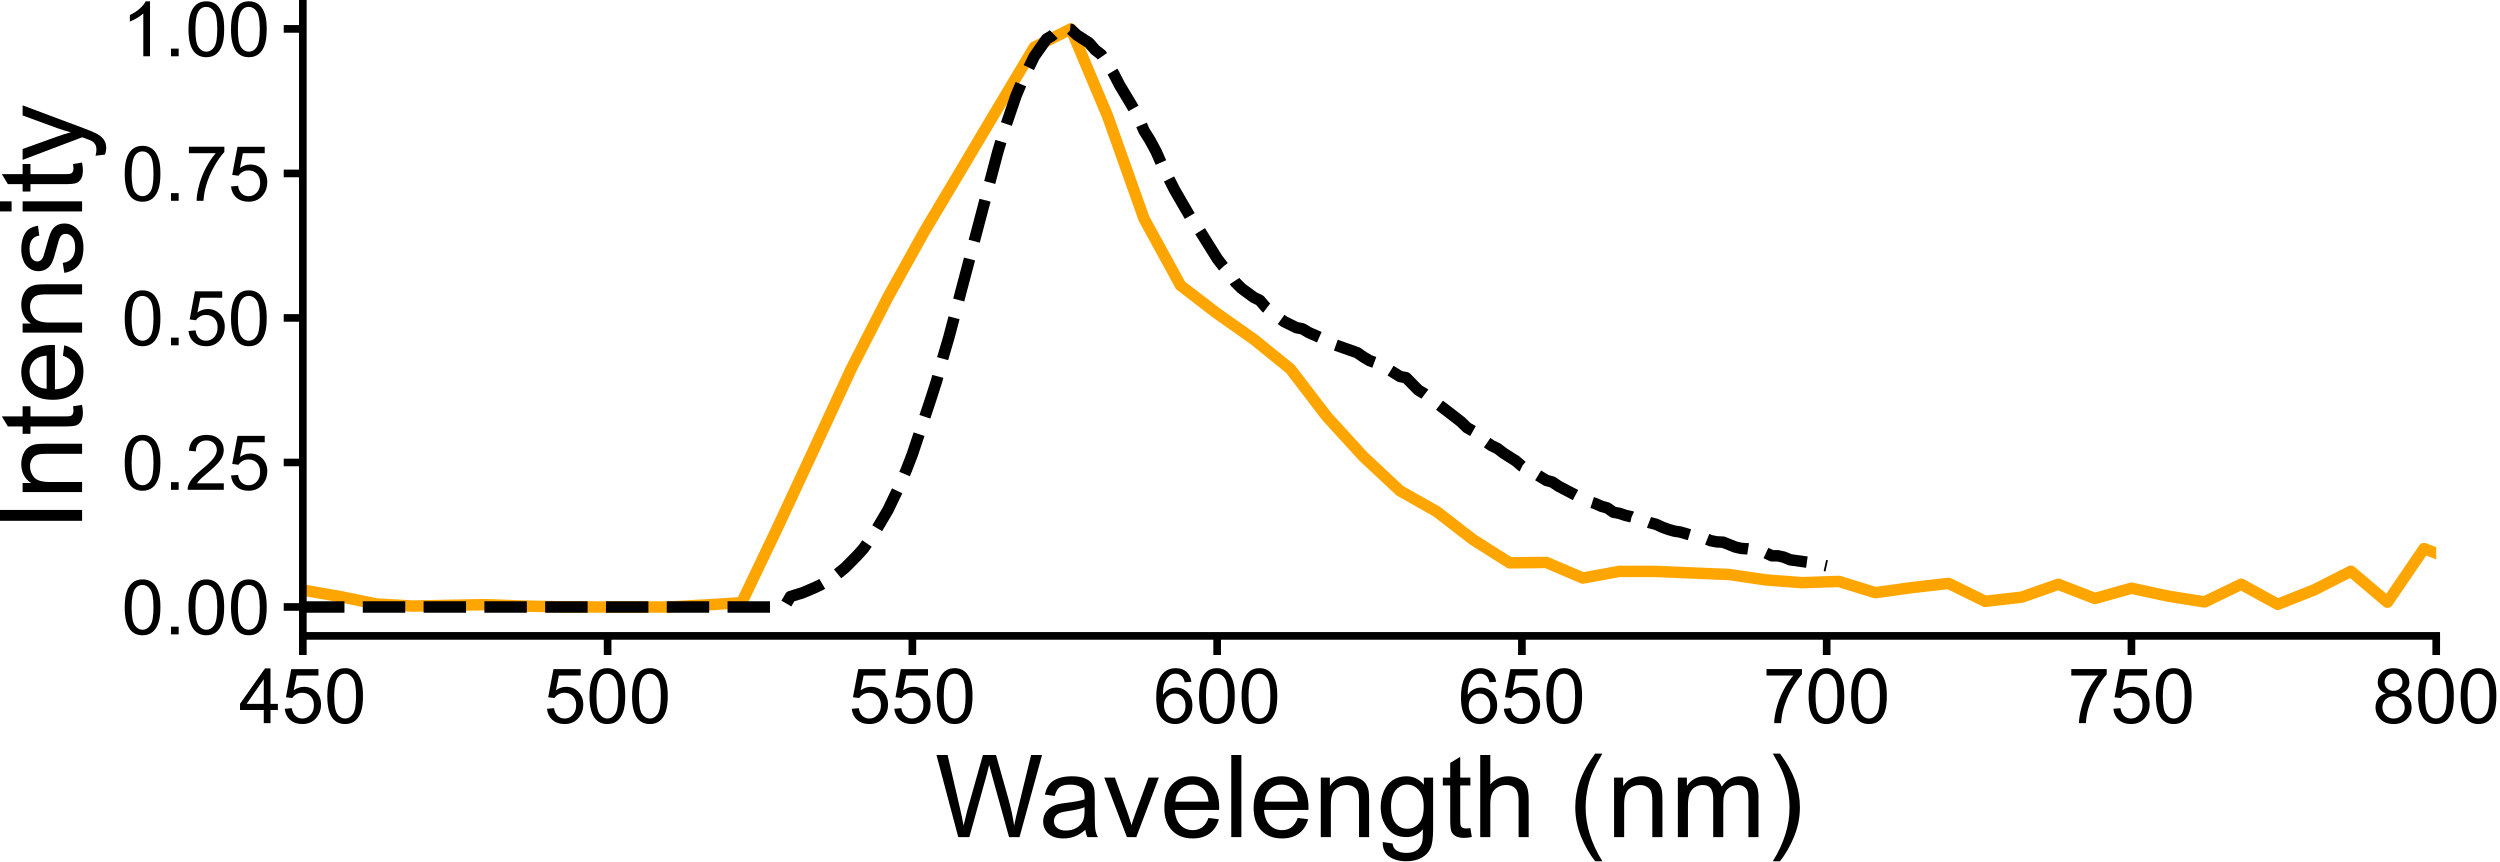
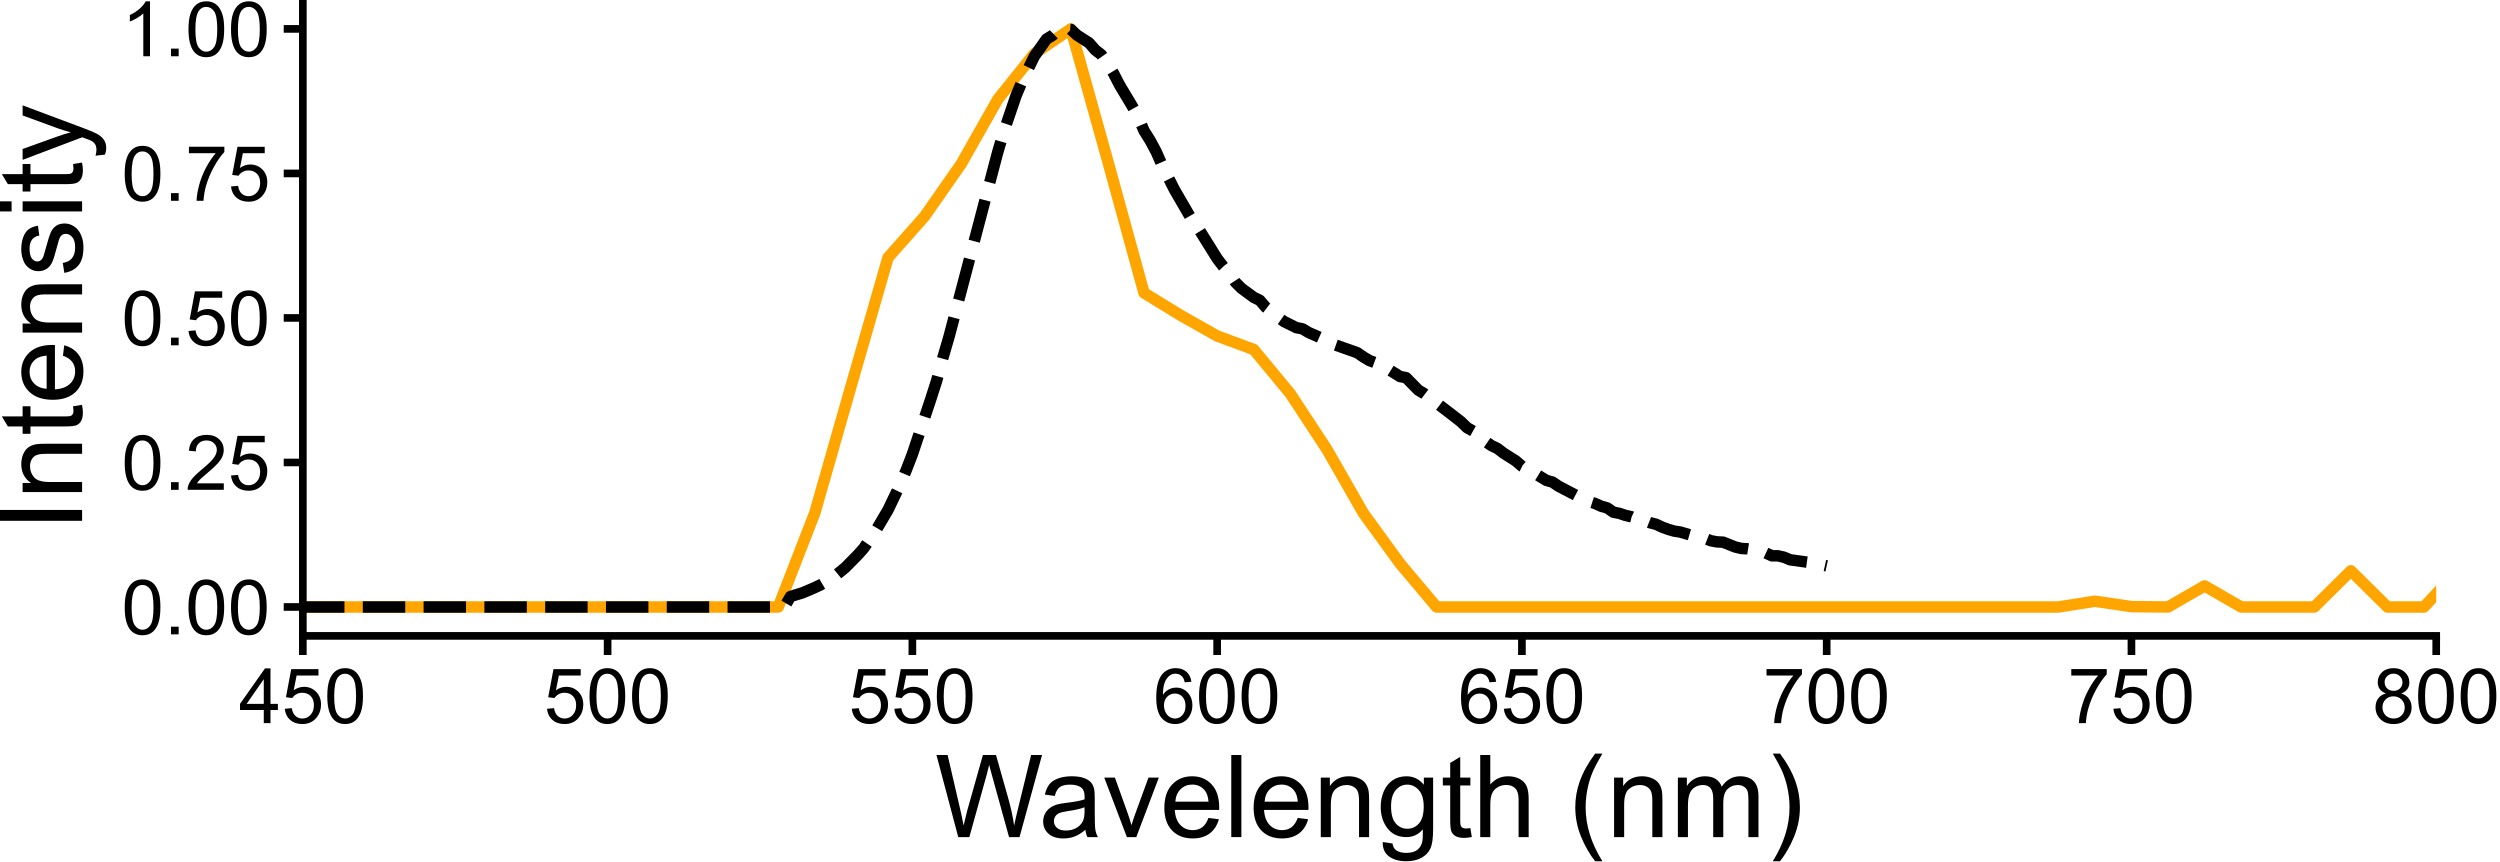
<svg xmlns="http://www.w3.org/2000/svg" xmlns:xlink="http://www.w3.org/1999/xlink" width="653.892pt" height="225.264pt" viewBox="0 0 653.892 225.264" version="1.1">
  <defs>
    <style type="text/css">*{stroke-linejoin: round; stroke-linecap: butt}</style>
  </defs>
  <g id="figure_1">
    <g id="patch_1">
      <path d="M 0 225.264  L 653.892 225.264  L 653.892 0  L 0 0  L 0 225.264  z " style="fill: none" />
    </g>
    <g id="axes_1">
      <g id="patch_2">
        <path d="M 79.209 166.32  L 637.209 166.32  L 637.209 0  L 79.209 0  L 79.209 166.32  z " style="fill: none" />
      </g>
      <g id="matplotlib.axis_1">
        <g id="xtick_1">
          <g id="line2d_1">
            <defs>
-               <path id="m90a103228c" d="M 0 0  L 0 5  " style="stroke: #000000; stroke-width: 2" />
+               <path id="mc4e6a1212c" d="M 0 0  L 0 5  " style="stroke: #000000; stroke-width: 2" />
            </defs>
            <g>
-               <use xlink:href="#m90a103228c" x="79.209" y="166.32" style="stroke: #000000; stroke-width: 2" />
+               <use xlink:href="#mc4e6a1212c" x="79.209" y="166.32" style="stroke: #000000; stroke-width: 2" />
            </g>
          </g>
          <g id="text_1">
            <g transform="translate(62.52656 189.1356) scale(0.2 -0.2)">
              <defs>
                <path id="ArialMT-34" d="M 2069 0  L 2069 1097  L 81 1097  L 81 1613  L 2172 4581  L 2631 4581  L 2631 1613  L 3250 1613  L 3250 1097  L 2631 1097  L 2631 0  L 2069 0  z M 2069 1613  L 2069 3678  L 634 1613  L 2069 1613  z " transform="scale(0.015625)" />
                <path id="ArialMT-35" d="M 266 1200  L 856 1250  Q 922 819 1161 601  Q 1400 384 1738 384  Q 2144 384 2425 690  Q 2706 997 2706 1503  Q 2706 1984 2436 2262  Q 2166 2541 1728 2541  Q 1456 2541 1237 2417  Q 1019 2294 894 2097  L 366 2166  L 809 4519  L 3088 4519  L 3088 3981  L 1259 3981  L 1013 2750  Q 1425 3038 1878 3038  Q 2478 3038 2890 2622  Q 3303 2206 3303 1553  Q 3303 931 2941 478  Q 2500 -78 1738 -78  Q 1113 -78 717 272  Q 322 622 266 1200  z " transform="scale(0.015625)" />
                <path id="ArialMT-30" d="M 266 2259  Q 266 3072 433 3567  Q 600 4063 929 4331  Q 1259 4600 1759 4600  Q 2128 4600 2406 4451  Q 2684 4303 2865 4023  Q 3047 3744 3150 3342  Q 3253 2941 3253 2259  Q 3253 1453 3087 958  Q 2922 463 2592 192  Q 2263 -78 1759 -78  Q 1097 -78 719 397  Q 266 969 266 2259  z M 844 2259  Q 844 1131 1108 757  Q 1372 384 1759 384  Q 2147 384 2411 759  Q 2675 1134 2675 2259  Q 2675 3391 2411 3762  Q 2147 4134 1753 4134  Q 1366 4134 1134 3806  Q 844 3388 844 2259  z " transform="scale(0.015625)" />
              </defs>
              <use xlink:href="#ArialMT-34" />
              <use xlink:href="#ArialMT-35" x="55.615" />
              <use xlink:href="#ArialMT-30" x="111.23" />
            </g>
          </g>
        </g>
        <g id="xtick_2">
          <g id="line2d_2">
            <g>
-               <use xlink:href="#m90a103228c" x="158.924" y="166.32" style="stroke: #000000; stroke-width: 2" />
+               <use xlink:href="#mc4e6a1212c" x="158.924" y="166.32" style="stroke: #000000; stroke-width: 2" />
            </g>
          </g>
          <g id="text_2">
            <g transform="translate(142.2408 189.1356) scale(0.2 -0.2)">
              <use xlink:href="#ArialMT-35" />
              <use xlink:href="#ArialMT-30" x="55.615" />
              <use xlink:href="#ArialMT-30" x="111.23" />
            </g>
          </g>
        </g>
        <g id="xtick_3">
          <g id="line2d_3">
            <g>
-               <use xlink:href="#m90a103228c" x="238.638" y="166.32" style="stroke: #000000; stroke-width: 2" />
+               <use xlink:href="#mc4e6a1212c" x="238.638" y="166.32" style="stroke: #000000; stroke-width: 2" />
            </g>
          </g>
          <g id="text_3">
            <g transform="translate(221.9551 189.1356) scale(0.2 -0.2)">
              <use xlink:href="#ArialMT-35" />
              <use xlink:href="#ArialMT-35" x="55.615" />
              <use xlink:href="#ArialMT-30" x="111.23" />
            </g>
          </g>
        </g>
        <g id="xtick_4">
          <g id="line2d_4">
            <g>
-               <use xlink:href="#m90a103228c" x="318.352" y="166.32" style="stroke: #000000; stroke-width: 2" />
+               <use xlink:href="#mc4e6a1212c" x="318.352" y="166.32" style="stroke: #000000; stroke-width: 2" />
            </g>
          </g>
          <g id="text_4">
            <g transform="translate(301.6694 189.1356) scale(0.2 -0.2)">
              <defs>
                <path id="ArialMT-36" d="M 3184 3459  L 2625 3416  Q 2550 3747 2413 3897  Q 2184 4138 1850 4138  Q 1581 4138 1378 3988  Q 1113 3794 959 3422  Q 806 3050 800 2363  Q 1003 2672 1297 2822  Q 1591 2972 1913 2972  Q 2475 2972 2870 2558  Q 3266 2144 3266 1488  Q 3266 1056 3080 686  Q 2894 316 2569 119  Q 2244 -78 1831 -78  Q 1128 -78 684 439  Q 241 956 241 2144  Q 241 3472 731 4075  Q 1159 4600 1884 4600  Q 2425 4600 2770 4297  Q 3116 3994 3184 3459  z M 888 1484  Q 888 1194 1011 928  Q 1134 663 1356 523  Q 1578 384 1822 384  Q 2178 384 2434 671  Q 2691 959 2691 1453  Q 2691 1928 2437 2201  Q 2184 2475 1800 2475  Q 1419 2475 1153 2201  Q 888 1928 888 1484  z " transform="scale(0.015625)" />
              </defs>
              <use xlink:href="#ArialMT-36" />
              <use xlink:href="#ArialMT-30" x="55.615" />
              <use xlink:href="#ArialMT-30" x="111.23" />
            </g>
          </g>
        </g>
        <g id="xtick_5">
          <g id="line2d_5">
            <g>
-               <use xlink:href="#m90a103228c" x="398.067" y="166.32" style="stroke: #000000; stroke-width: 2" />
+               <use xlink:href="#mc4e6a1212c" x="398.067" y="166.32" style="stroke: #000000; stroke-width: 2" />
            </g>
          </g>
          <g id="text_5">
            <g transform="translate(381.3837 189.1356) scale(0.2 -0.2)">
              <use xlink:href="#ArialMT-36" />
              <use xlink:href="#ArialMT-35" x="55.615" />
              <use xlink:href="#ArialMT-30" x="111.23" />
            </g>
          </g>
        </g>
        <g id="xtick_6">
          <g id="line2d_6">
            <g>
-               <use xlink:href="#m90a103228c" x="477.781" y="166.32" style="stroke: #000000; stroke-width: 2" />
+               <use xlink:href="#mc4e6a1212c" x="477.781" y="166.32" style="stroke: #000000; stroke-width: 2" />
            </g>
          </g>
          <g id="text_6">
            <g transform="translate(461.098 189.1356) scale(0.2 -0.2)">
              <defs>
                <path id="ArialMT-37" d="M 303 3981  L 303 4522  L 3269 4522  L 3269 4084  Q 2831 3619 2401 2847  Q 1972 2075 1738 1259  Q 1569 684 1522 0  L 944 0  Q 953 541 1156 1306  Q 1359 2072 1739 2783  Q 2119 3494 2547 3981  L 303 3981  z " transform="scale(0.015625)" />
              </defs>
              <use xlink:href="#ArialMT-37" />
              <use xlink:href="#ArialMT-30" x="55.615" />
              <use xlink:href="#ArialMT-30" x="111.23" />
            </g>
          </g>
        </g>
        <g id="xtick_7">
          <g id="line2d_7">
            <g>
-               <use xlink:href="#m90a103228c" x="557.495" y="166.32" style="stroke: #000000; stroke-width: 2" />
+               <use xlink:href="#mc4e6a1212c" x="557.495" y="166.32" style="stroke: #000000; stroke-width: 2" />
            </g>
          </g>
          <g id="text_7">
            <g transform="translate(540.8123 189.1356) scale(0.2 -0.2)">
              <use xlink:href="#ArialMT-37" />
              <use xlink:href="#ArialMT-35" x="55.615" />
              <use xlink:href="#ArialMT-30" x="111.23" />
            </g>
          </g>
        </g>
        <g id="xtick_8">
          <g id="line2d_8">
            <g>
-               <use xlink:href="#m90a103228c" x="637.209" y="166.32" style="stroke: #000000; stroke-width: 2" />
+               <use xlink:href="#mc4e6a1212c" x="637.209" y="166.32" style="stroke: #000000; stroke-width: 2" />
            </g>
          </g>
          <g id="text_8">
            <g transform="translate(620.5266 189.1356) scale(0.2 -0.2)">
              <defs>
                <path id="ArialMT-38" d="M 1131 2484  Q 781 2613 612 2850  Q 444 3088 444 3419  Q 444 3919 803 4259  Q 1163 4600 1759 4600  Q 2359 4600 2725 4251  Q 3091 3903 3091 3403  Q 3091 3084 2923 2848  Q 2756 2613 2416 2484  Q 2838 2347 3058 2040  Q 3278 1734 3278 1309  Q 3278 722 2862 322  Q 2447 -78 1769 -78  Q 1091 -78 675 323  Q 259 725 259 1325  Q 259 1772 486 2073  Q 713 2375 1131 2484  z M 1019 3438  Q 1019 3113 1228 2906  Q 1438 2700 1772 2700  Q 2097 2700 2305 2904  Q 2513 3109 2513 3406  Q 2513 3716 2298 3927  Q 2084 4138 1766 4138  Q 1444 4138 1231 3931  Q 1019 3725 1019 3438  z M 838 1322  Q 838 1081 952 856  Q 1066 631 1291 507  Q 1516 384 1775 384  Q 2178 384 2440 643  Q 2703 903 2703 1303  Q 2703 1709 2433 1975  Q 2163 2241 1756 2241  Q 1359 2241 1098 1978  Q 838 1716 838 1322  z " transform="scale(0.015625)" />
              </defs>
              <use xlink:href="#ArialMT-38" />
              <use xlink:href="#ArialMT-30" x="55.615" />
              <use xlink:href="#ArialMT-30" x="111.23" />
            </g>
          </g>
        </g>
        <g id="text_9">
          <g transform="translate(244.5727 218.9497) scale(0.3 -0.3)">
            <defs>
              <path id="ArialMT-57" d="M 1294 0  L 78 4581  L 700 4581  L 1397 1578  Q 1509 1106 1591 641  Q 1766 1375 1797 1488  L 2669 4581  L 3400 4581  L 4056 2263  Q 4303 1400 4413 641  Q 4500 1075 4641 1638  L 5359 4581  L 5969 4581  L 4713 0  L 4128 0  L 3163 3491  Q 3041 3928 3019 4028  Q 2947 3713 2884 3491  L 1913 0  L 1294 0  z " transform="scale(0.015625)" />
              <path id="ArialMT-61" d="M 2588 409  Q 2275 144 1986 34  Q 1697 -75 1366 -75  Q 819 -75 525 192  Q 231 459 231 875  Q 231 1119 342 1320  Q 453 1522 633 1644  Q 813 1766 1038 1828  Q 1203 1872 1538 1913  Q 2219 1994 2541 2106  Q 2544 2222 2544 2253  Q 2544 2597 2384 2738  Q 2169 2928 1744 2928  Q 1347 2928 1158 2789  Q 969 2650 878 2297  L 328 2372  Q 403 2725 575 2942  Q 747 3159 1072 3276  Q 1397 3394 1825 3394  Q 2250 3394 2515 3294  Q 2781 3194 2906 3042  Q 3031 2891 3081 2659  Q 3109 2516 3109 2141  L 3109 1391  Q 3109 606 3145 398  Q 3181 191 3288 0  L 2700 0  Q 2613 175 2588 409  z M 2541 1666  Q 2234 1541 1622 1453  Q 1275 1403 1131 1340  Q 988 1278 909 1158  Q 831 1038 831 891  Q 831 666 1001 516  Q 1172 366 1500 366  Q 1825 366 2078 508  Q 2331 650 2450 897  Q 2541 1088 2541 1459  L 2541 1666  z " transform="scale(0.015625)" />
              <path id="ArialMT-76" d="M 1344 0  L 81 3319  L 675 3319  L 1388 1331  Q 1503 1009 1600 663  Q 1675 925 1809 1294  L 2547 3319  L 3125 3319  L 1869 0  L 1344 0  z " transform="scale(0.015625)" />
              <path id="ArialMT-65" d="M 2694 1069  L 3275 997  Q 3138 488 2766 206  Q 2394 -75 1816 -75  Q 1088 -75 661 373  Q 234 822 234 1631  Q 234 2469 665 2931  Q 1097 3394 1784 3394  Q 2450 3394 2872 2941  Q 3294 2488 3294 1666  Q 3294 1616 3291 1516  L 816 1516  Q 847 969 1125 678  Q 1403 388 1819 388  Q 2128 388 2347 550  Q 2566 713 2694 1069  z M 847 1978  L 2700 1978  Q 2663 2397 2488 2606  Q 2219 2931 1791 2931  Q 1403 2931 1139 2672  Q 875 2413 847 1978  z " transform="scale(0.015625)" />
              <path id="ArialMT-6c" d="M 409 0  L 409 4581  L 972 4581  L 972 0  L 409 0  z " transform="scale(0.015625)" />
              <path id="ArialMT-6e" d="M 422 0  L 422 3319  L 928 3319  L 928 2847  Q 1294 3394 1984 3394  Q 2284 3394 2536 3286  Q 2788 3178 2913 3003  Q 3038 2828 3088 2588  Q 3119 2431 3119 2041  L 3119 0  L 2556 0  L 2556 2019  Q 2556 2363 2490 2533  Q 2425 2703 2258 2804  Q 2091 2906 1866 2906  Q 1506 2906 1245 2678  Q 984 2450 984 1813  L 984 0  L 422 0  z " transform="scale(0.015625)" />
              <path id="ArialMT-67" d="M 319 -275  L 866 -356  Q 900 -609 1056 -725  Q 1266 -881 1628 -881  Q 2019 -881 2231 -725  Q 2444 -569 2519 -288  Q 2563 -116 2559 434  Q 2191 0 1641 0  Q 956 0 581 494  Q 206 988 206 1678  Q 206 2153 378 2554  Q 550 2956 876 3175  Q 1203 3394 1644 3394  Q 2231 3394 2613 2919  L 2613 3319  L 3131 3319  L 3131 450  Q 3131 -325 2973 -648  Q 2816 -972 2473 -1159  Q 2131 -1347 1631 -1347  Q 1038 -1347 672 -1080  Q 306 -813 319 -275  z M 784 1719  Q 784 1066 1043 766  Q 1303 466 1694 466  Q 2081 466 2343 764  Q 2606 1063 2606 1700  Q 2606 2309 2336 2618  Q 2066 2928 1684 2928  Q 1309 2928 1046 2623  Q 784 2319 784 1719  z " transform="scale(0.015625)" />
              <path id="ArialMT-74" d="M 1650 503  L 1731 6  Q 1494 -44 1306 -44  Q 1000 -44 831 53  Q 663 150 594 308  Q 525 466 525 972  L 525 2881  L 113 2881  L 113 3319  L 525 3319  L 525 4141  L 1084 4478  L 1084 3319  L 1650 3319  L 1650 2881  L 1084 2881  L 1084 941  Q 1084 700 1114 631  Q 1144 563 1211 522  Q 1278 481 1403 481  Q 1497 481 1650 503  z " transform="scale(0.015625)" />
              <path id="ArialMT-68" d="M 422 0  L 422 4581  L 984 4581  L 984 2938  Q 1378 3394 1978 3394  Q 2347 3394 2619 3248  Q 2891 3103 3008 2847  Q 3125 2591 3125 2103  L 3125 0  L 2563 0  L 2563 2103  Q 2563 2525 2380 2717  Q 2197 2909 1863 2909  Q 1613 2909 1392 2779  Q 1172 2650 1078 2428  Q 984 2206 984 1816  L 984 0  L 422 0  z " transform="scale(0.015625)" />
              <path id="ArialMT-20" transform="scale(0.015625)" />
              <path id="ArialMT-28" d="M 1497 -1347  Q 1031 -759 709 28  Q 388 816 388 1659  Q 388 2403 628 3084  Q 909 3875 1497 4659  L 1900 4659  Q 1522 4009 1400 3731  Q 1209 3300 1100 2831  Q 966 2247 966 1656  Q 966 153 1900 -1347  L 1497 -1347  z " transform="scale(0.015625)" />
              <path id="ArialMT-6d" d="M 422 0  L 422 3319  L 925 3319  L 925 2853  Q 1081 3097 1340 3245  Q 1600 3394 1931 3394  Q 2300 3394 2536 3241  Q 2772 3088 2869 2813  Q 3263 3394 3894 3394  Q 4388 3394 4653 3120  Q 4919 2847 4919 2278  L 4919 0  L 4359 0  L 4359 2091  Q 4359 2428 4304 2576  Q 4250 2725 4106 2815  Q 3963 2906 3769 2906  Q 3419 2906 3187 2673  Q 2956 2441 2956 1928  L 2956 0  L 2394 0  L 2394 2156  Q 2394 2531 2256 2718  Q 2119 2906 1806 2906  Q 1569 2906 1367 2781  Q 1166 2656 1075 2415  Q 984 2175 984 1722  L 984 0  L 422 0  z " transform="scale(0.015625)" />
              <path id="ArialMT-29" d="M 791 -1347  L 388 -1347  Q 1322 153 1322 1656  Q 1322 2244 1188 2822  Q 1081 3291 891 3722  Q 769 4003 388 4659  L 791 4659  Q 1378 3875 1659 3084  Q 1900 2403 1900 1659  Q 1900 816 1576 28  Q 1253 -759 791 -1347  z " transform="scale(0.015625)" />
            </defs>
            <use xlink:href="#ArialMT-57" />
            <use xlink:href="#ArialMT-61" x="90.635" />
            <use xlink:href="#ArialMT-76" x="146.25" />
            <use xlink:href="#ArialMT-65" x="196.25" />
            <use xlink:href="#ArialMT-6c" x="251.865" />
            <use xlink:href="#ArialMT-65" x="274.082" />
            <use xlink:href="#ArialMT-6e" x="329.697" />
            <use xlink:href="#ArialMT-67" x="385.312" />
            <use xlink:href="#ArialMT-74" x="440.928" />
            <use xlink:href="#ArialMT-68" x="468.711" />
            <use xlink:href="#ArialMT-20" x="524.326" />
            <use xlink:href="#ArialMT-28" x="552.109" />
            <use xlink:href="#ArialMT-6e" x="585.41" />
            <use xlink:href="#ArialMT-6d" x="641.025" />
            <use xlink:href="#ArialMT-29" x="724.326" />
          </g>
        </g>
      </g>
      <g id="matplotlib.axis_2">
        <g id="ytick_1">
          <g id="line2d_9">
            <defs>
-               <path id="me27aa38b4f" d="M 0 0  L -5 0  " style="stroke: #000000; stroke-width: 2" />
+               <path id="m8c7998e3dc" d="M 0 0  L -5 0  " style="stroke: #000000; stroke-width: 2" />
            </defs>
            <g>
-               <use xlink:href="#me27aa38b4f" x="79.209" y="158.76" style="stroke: #000000; stroke-width: 2" />
+               <use xlink:href="#m8c7998e3dc" x="79.209" y="158.76" style="stroke: #000000; stroke-width: 2" />
            </g>
          </g>
          <g id="text_10">
            <g transform="translate(31.7875 165.9178) scale(0.2 -0.2)">
              <defs>
                <path id="ArialMT-2e" d="M 581 0  L 581 641  L 1222 641  L 1222 0  L 581 0  z " transform="scale(0.015625)" />
              </defs>
              <use xlink:href="#ArialMT-30" />
              <use xlink:href="#ArialMT-2e" x="55.615" />
              <use xlink:href="#ArialMT-30" x="83.398" />
              <use xlink:href="#ArialMT-30" x="139.014" />
            </g>
          </g>
        </g>
        <g id="ytick_2">
          <g id="line2d_10">
            <g>
-               <use xlink:href="#me27aa38b4f" x="79.209" y="120.96" style="stroke: #000000; stroke-width: 2" />
+               <use xlink:href="#m8c7998e3dc" x="79.209" y="120.96" style="stroke: #000000; stroke-width: 2" />
            </g>
          </g>
          <g id="text_11">
            <g transform="translate(31.7875 128.1178) scale(0.2 -0.2)">
              <defs>
                <path id="ArialMT-32" d="M 3222 541  L 3222 0  L 194 0  Q 188 203 259 391  Q 375 700 629 1000  Q 884 1300 1366 1694  Q 2113 2306 2375 2664  Q 2638 3022 2638 3341  Q 2638 3675 2398 3904  Q 2159 4134 1775 4134  Q 1369 4134 1125 3890  Q 881 3647 878 3216  L 300 3275  Q 359 3922 746 4261  Q 1134 4600 1788 4600  Q 2447 4600 2831 4234  Q 3216 3869 3216 3328  Q 3216 3053 3103 2787  Q 2991 2522 2730 2228  Q 2469 1934 1863 1422  Q 1356 997 1212 845  Q 1069 694 975 541  L 3222 541  z " transform="scale(0.015625)" />
              </defs>
              <use xlink:href="#ArialMT-30" />
              <use xlink:href="#ArialMT-2e" x="55.615" />
              <use xlink:href="#ArialMT-32" x="83.398" />
              <use xlink:href="#ArialMT-35" x="139.014" />
            </g>
          </g>
        </g>
        <g id="ytick_3">
          <g id="line2d_11">
            <g>
-               <use xlink:href="#me27aa38b4f" x="79.209" y="83.16" style="stroke: #000000; stroke-width: 2" />
+               <use xlink:href="#m8c7998e3dc" x="79.209" y="83.16" style="stroke: #000000; stroke-width: 2" />
            </g>
          </g>
          <g id="text_12">
            <g transform="translate(31.7875 90.31781) scale(0.2 -0.2)">
              <use xlink:href="#ArialMT-30" />
              <use xlink:href="#ArialMT-2e" x="55.615" />
              <use xlink:href="#ArialMT-35" x="83.398" />
              <use xlink:href="#ArialMT-30" x="139.014" />
            </g>
          </g>
        </g>
        <g id="ytick_4">
          <g id="line2d_12">
            <g>
-               <use xlink:href="#me27aa38b4f" x="79.209" y="45.36" style="stroke: #000000; stroke-width: 2" />
+               <use xlink:href="#m8c7998e3dc" x="79.209" y="45.36" style="stroke: #000000; stroke-width: 2" />
            </g>
          </g>
          <g id="text_13">
            <g transform="translate(31.7875 52.51781) scale(0.2 -0.2)">
              <use xlink:href="#ArialMT-30" />
              <use xlink:href="#ArialMT-2e" x="55.615" />
              <use xlink:href="#ArialMT-37" x="83.398" />
              <use xlink:href="#ArialMT-35" x="139.014" />
            </g>
          </g>
        </g>
        <g id="ytick_5">
          <g id="line2d_13">
            <g>
-               <use xlink:href="#me27aa38b4f" x="79.209" y="7.56" style="stroke: #000000; stroke-width: 2" />
+               <use xlink:href="#m8c7998e3dc" x="79.209" y="7.56" style="stroke: #000000; stroke-width: 2" />
            </g>
          </g>
          <g id="text_14">
            <g transform="translate(31.7875 14.71781) scale(0.2 -0.2)">
              <defs>
                <path id="ArialMT-31" d="M 2384 0  L 1822 0  L 1822 3584  Q 1619 3391 1289 3197  Q 959 3003 697 2906  L 697 3450  Q 1169 3672 1522 3987  Q 1875 4303 2022 4600  L 2384 4600  L 2384 0  z " transform="scale(0.015625)" />
              </defs>
              <use xlink:href="#ArialMT-31" />
              <use xlink:href="#ArialMT-2e" x="55.615" />
              <use xlink:href="#ArialMT-30" x="83.398" />
              <use xlink:href="#ArialMT-30" x="139.014" />
            </g>
          </g>
        </g>
        <g id="text_15">
          <g transform="translate(21.47344 139.0186) rotate(-90) scale(0.3 -0.3)">
            <defs>
              <path id="ArialMT-49" d="M 597 0  L 597 4581  L 1203 4581  L 1203 0  L 597 0  z " transform="scale(0.015625)" />
              <path id="ArialMT-73" d="M 197 991  L 753 1078  Q 800 744 1014 566  Q 1228 388 1613 388  Q 2000 388 2187 545  Q 2375 703 2375 916  Q 2375 1106 2209 1216  Q 2094 1291 1634 1406  Q 1016 1563 777 1677  Q 538 1791 414 1992  Q 291 2194 291 2438  Q 291 2659 392 2848  Q 494 3038 669 3163  Q 800 3259 1026 3326  Q 1253 3394 1513 3394  Q 1903 3394 2198 3281  Q 2494 3169 2634 2976  Q 2775 2784 2828 2463  L 2278 2388  Q 2241 2644 2061 2787  Q 1881 2931 1553 2931  Q 1166 2931 1000 2803  Q 834 2675 834 2503  Q 834 2394 903 2306  Q 972 2216 1119 2156  Q 1203 2125 1616 2013  Q 2213 1853 2448 1751  Q 2684 1650 2818 1456  Q 2953 1263 2953 975  Q 2953 694 2789 445  Q 2625 197 2315 61  Q 2006 -75 1616 -75  Q 969 -75 630 194  Q 291 463 197 991  z " transform="scale(0.015625)" />
              <path id="ArialMT-69" d="M 425 3934  L 425 4581  L 988 4581  L 988 3934  L 425 3934  z M 425 0  L 425 3319  L 988 3319  L 988 0  L 425 0  z " transform="scale(0.015625)" />
              <path id="ArialMT-79" d="M 397 -1278  L 334 -750  Q 519 -800 656 -800  Q 844 -800 956 -737  Q 1069 -675 1141 -563  Q 1194 -478 1313 -144  Q 1328 -97 1363 -6  L 103 3319  L 709 3319  L 1400 1397  Q 1534 1031 1641 628  Q 1738 1016 1872 1384  L 2581 3319  L 3144 3319  L 1881 -56  Q 1678 -603 1566 -809  Q 1416 -1088 1222 -1217  Q 1028 -1347 759 -1347  Q 597 -1347 397 -1278  z " transform="scale(0.015625)" />
            </defs>
            <use xlink:href="#ArialMT-49" />
            <use xlink:href="#ArialMT-6e" x="27.783" />
            <use xlink:href="#ArialMT-74" x="83.398" />
            <use xlink:href="#ArialMT-65" x="111.182" />
            <use xlink:href="#ArialMT-6e" x="166.797" />
            <use xlink:href="#ArialMT-73" x="222.412" />
            <use xlink:href="#ArialMT-69" x="272.412" />
            <use xlink:href="#ArialMT-74" x="294.629" />
            <use xlink:href="#ArialMT-79" x="322.412" />
          </g>
        </g>
      </g>
      <g id="line2d_14">
-         <path d="M 79.209 154.323  L 88.775 155.996  L 98.341 157.962  L 107.907 158.525  L 117.472 158.328  L 127.038 158.153  L 136.604 158.512  L 146.169 158.71  L 155.735 158.76  L 165.301 158.76  L 174.867 158.76  L 184.432 158.239  L 193.998 157.625  L 203.564 137.568  L 213.129 117.007  L 222.695 96.364  L 232.261 77.676  L 241.827 60.462  L 251.392 44.424  L 260.958 28.313  L 270.524 12.341  L 280.089 7.56  L 289.655 30.257  L 299.221 57.181  L 308.787 74.666  L 318.352 82.003  L 327.918 88.737  L 337.484 96.483  L 347.049 108.965  L 356.615 119.44  L 366.181 128.375  L 375.747 133.785  L 385.312 141.165  L 394.878 147.218  L 404.444 147.11  L 414.009 151.191  L 423.575 149.444  L 433.141 149.459  L 442.707 149.868  L 452.272 150.265  L 461.838 151.679  L 471.404 152.401  L 480.969 152.077  L 490.535 155.018  L 500.101 153.685  L 509.667 152.589  L 519.232 157.278  L 528.798 156.186  L 538.364 152.825  L 547.929 156.534  L 557.495 153.851  L 567.061 155.917  L 576.627 157.439  L 586.192 152.812  L 595.758 158.071  L 605.324 154.273  L 614.889 149.412  L 624.455 157.511  L 634.021 143.484  L 643.587 147.163  " clip-path="url(#p45001b71d4)" style="fill: none; stroke: #ffa500; stroke-width: 3; stroke-linecap: square" />
+         <path d="M 79.209 158.76  L 88.775 158.76  L 98.341 158.76  L 107.907 158.76  L 117.472 158.76  L 127.038 158.76  L 136.604 158.76  L 146.169 158.76  L 155.735 158.76  L 165.301 158.76  L 174.867 158.76  L 184.432 158.76  L 193.998 158.76  L 203.564 158.76  L 213.129 134.133  L 222.695 100.655  L 232.261 67.395  L 241.827 56.603  L 251.392 42.899  L 260.958 26.007  L 270.524 14.047  L 280.089 7.56  L 289.655 41.814  L 299.221 76.602  L 308.787 82.473  L 318.352 87.88  L 327.918 91.414  L 337.484 102.965  L 347.049 117.532  L 356.615 134.246  L 366.181 147.39  L 375.747 158.76  L 385.312 158.76  L 394.878 158.76  L 404.444 158.76  L 414.009 158.76  L 423.575 158.76  L 433.141 158.76  L 442.707 158.76  L 452.272 158.76  L 461.838 158.76  L 471.404 158.76  L 480.969 158.76  L 490.535 158.76  L 500.101 158.76  L 509.667 158.76  L 519.232 158.76  L 528.798 158.76  L 538.364 158.76  L 547.929 157.256  L 557.495 158.668  L 567.061 158.76  L 576.627 153.243  L 586.192 158.76  L 595.758 158.76  L 605.324 158.76  L 614.889 149.296  L 624.455 158.76  L 634.021 158.76  L 643.587 148.417  " clip-path="url(#p6c9b9b1eec)" style="fill: none; stroke: #ffa500; stroke-width: 3; stroke-linecap: square" />
      </g>
      <g id="line2d_15">
-         <path d="M -0.505 158.76  L 205.158 158.76  L 206.752 156.025  L 209.941 155.042  L 213.129 153.679  L 214.724 152.914  L 217.912 151.043  L 221.101 148.446  L 224.289 145.215  L 225.884 143.432  L 229.072 138.798  L 232.261 133.378  L 235.449 126.729  L 237.044 122.931  L 238.638 118.805  L 243.421 104.474  L 245.015 99.487  L 246.609 93.595  L 248.204 88.152  L 260.958 39.809  L 262.552 34.436  L 265.741 25.072  L 267.335 21.269  L 270.524 14.746  L 273.712 10.224  L 275.307 9.251  L 276.901 7.702  L 278.495 7.56  L 280.089 7.704  L 281.684 9.174  L 284.872 11.232  L 286.467 13.063  L 288.061 14.302  L 289.655 16.559  L 291.249 19.182  L 292.844 22.263  L 296.032 27.58  L 297.627 30.445  L 299.221 34.18  L 300.815 36.723  L 302.409 39.687  L 304.004 43.331  L 307.192 49.626  L 311.975 57.874  L 313.569 59.948  L 318.352 67.622  L 319.947 69.708  L 321.541 71.422  L 323.135 73.835  L 324.729 75.429  L 327.918 77.77  L 329.512 78.553  L 331.107 80.41  L 332.701 81.628  L 334.295 82.989  L 335.889 84.128  L 339.078 85.7  L 340.672 86.004  L 342.267 86.96  L 347.049 89.073  L 348.644 90.002  L 351.832 91.134  L 355.021 92.262  L 356.615 93.374  L 358.209 94.316  L 361.398 95.498  L 366.181 98.479  L 367.775 98.787  L 370.964 102.031  L 372.558 102.991  L 378.935 107.829  L 382.124 110.305  L 383.718 111.867  L 385.312 112.757  L 386.907 114.364  L 390.095 116.547  L 391.689 117.318  L 393.284 118.54  L 396.472 120.555  L 398.067 121.937  L 399.661 122.724  L 404.444 125.644  L 406.038 126.087  L 407.632 127.16  L 412.415 129.662  L 414.009 130.244  L 415.604 131.176  L 417.198 131.69  L 418.792 132.404  L 420.387 132.855  L 421.981 133.966  L 423.575 134.278  L 425.169 134.815  L 426.764 135.179  L 428.358 135.909  L 429.952 136.094  L 431.547 136.716  L 433.141 137.126  L 434.735 137.872  L 436.329 138.459  L 437.924 138.92  L 439.518 139.167  L 442.707 140.102  L 444.301 140.379  L 445.895 140.807  L 447.489 141.435  L 449.084 141.733  L 450.678 141.809  L 453.867 143.075  L 455.461 143.448  L 457.055 143.548  L 460.244 144.052  L 461.838 144.622  L 463.432 145.367  L 465.027 145.374  L 466.621 145.739  L 468.215 146.416  L 474.592 147.307  L 477.781 148.008  L 477.781 148.008  " clip-path="url(#p45001b71d4)" style="fill: none; stroke-dasharray: 11.1,4.8; stroke-dashoffset: 0; stroke: #000000; stroke-width: 3" />
+         <path d="M -0.505 158.76  L 205.158 158.76  L 206.752 156.025  L 209.941 155.042  L 213.129 153.679  L 214.724 152.914  L 217.912 151.043  L 221.101 148.446  L 224.289 145.215  L 225.884 143.432  L 229.072 138.798  L 232.261 133.378  L 235.449 126.729  L 237.044 122.931  L 238.638 118.805  L 243.421 104.474  L 245.015 99.487  L 246.609 93.595  L 248.204 88.152  L 260.958 39.809  L 262.552 34.436  L 265.741 25.072  L 267.335 21.269  L 270.524 14.746  L 273.712 10.224  L 275.307 9.251  L 276.901 7.702  L 278.495 7.56  L 280.089 7.704  L 281.684 9.174  L 284.872 11.232  L 286.467 13.063  L 288.061 14.302  L 289.655 16.559  L 291.249 19.182  L 292.844 22.263  L 296.032 27.58  L 297.627 30.445  L 299.221 34.18  L 300.815 36.723  L 302.409 39.687  L 304.004 43.331  L 307.192 49.626  L 311.975 57.874  L 313.569 59.948  L 318.352 67.622  L 319.947 69.708  L 321.541 71.422  L 323.135 73.835  L 324.729 75.429  L 327.918 77.77  L 329.512 78.553  L 331.107 80.41  L 332.701 81.628  L 334.295 82.989  L 335.889 84.128  L 339.078 85.7  L 340.672 86.004  L 342.267 86.96  L 347.049 89.073  L 348.644 90.002  L 351.832 91.134  L 355.021 92.262  L 356.615 93.374  L 358.209 94.316  L 361.398 95.498  L 366.181 98.479  L 367.775 98.787  L 370.964 102.031  L 372.558 102.991  L 378.935 107.829  L 382.124 110.305  L 383.718 111.867  L 385.312 112.757  L 386.907 114.364  L 390.095 116.547  L 391.689 117.318  L 393.284 118.54  L 396.472 120.555  L 398.067 121.937  L 399.661 122.724  L 404.444 125.644  L 406.038 126.087  L 407.632 127.16  L 412.415 129.662  L 414.009 130.244  L 415.604 131.176  L 417.198 131.69  L 418.792 132.404  L 420.387 132.855  L 421.981 133.966  L 423.575 134.278  L 425.169 134.815  L 426.764 135.179  L 428.358 135.909  L 429.952 136.094  L 431.547 136.716  L 433.141 137.126  L 434.735 137.872  L 436.329 138.459  L 437.924 138.92  L 439.518 139.167  L 442.707 140.102  L 444.301 140.379  L 445.895 140.807  L 447.489 141.435  L 449.084 141.733  L 450.678 141.809  L 453.867 143.075  L 455.461 143.448  L 457.055 143.548  L 460.244 144.052  L 461.838 144.622  L 463.432 145.367  L 465.027 145.374  L 466.621 145.739  L 468.215 146.416  L 474.592 147.307  L 477.781 148.008  L 477.781 148.008  " clip-path="url(#p6c9b9b1eec)" style="fill: none; stroke-dasharray: 11.1,4.8; stroke-dashoffset: 0; stroke: #000000; stroke-width: 3" />
      </g>
      <g id="patch_3">
        <path d="M 79.209 166.32  L 79.209 0  " style="fill: none; stroke: #000000; stroke-width: 2; stroke-linejoin: miter; stroke-linecap: square" />
      </g>
      <g id="patch_4">
        <path d="M 79.209 166.32  L 637.209 166.32  " style="fill: none; stroke: #000000; stroke-width: 2; stroke-linejoin: miter; stroke-linecap: square" />
      </g>
    </g>
  </g>
  <defs>
-     <clipPath id="p45001b71d4">
+     <clipPath id="p6c9b9b1eec">
      <rect x="79.209" y="0" width="558" height="166.32" />
    </clipPath>
  </defs>
</svg>
